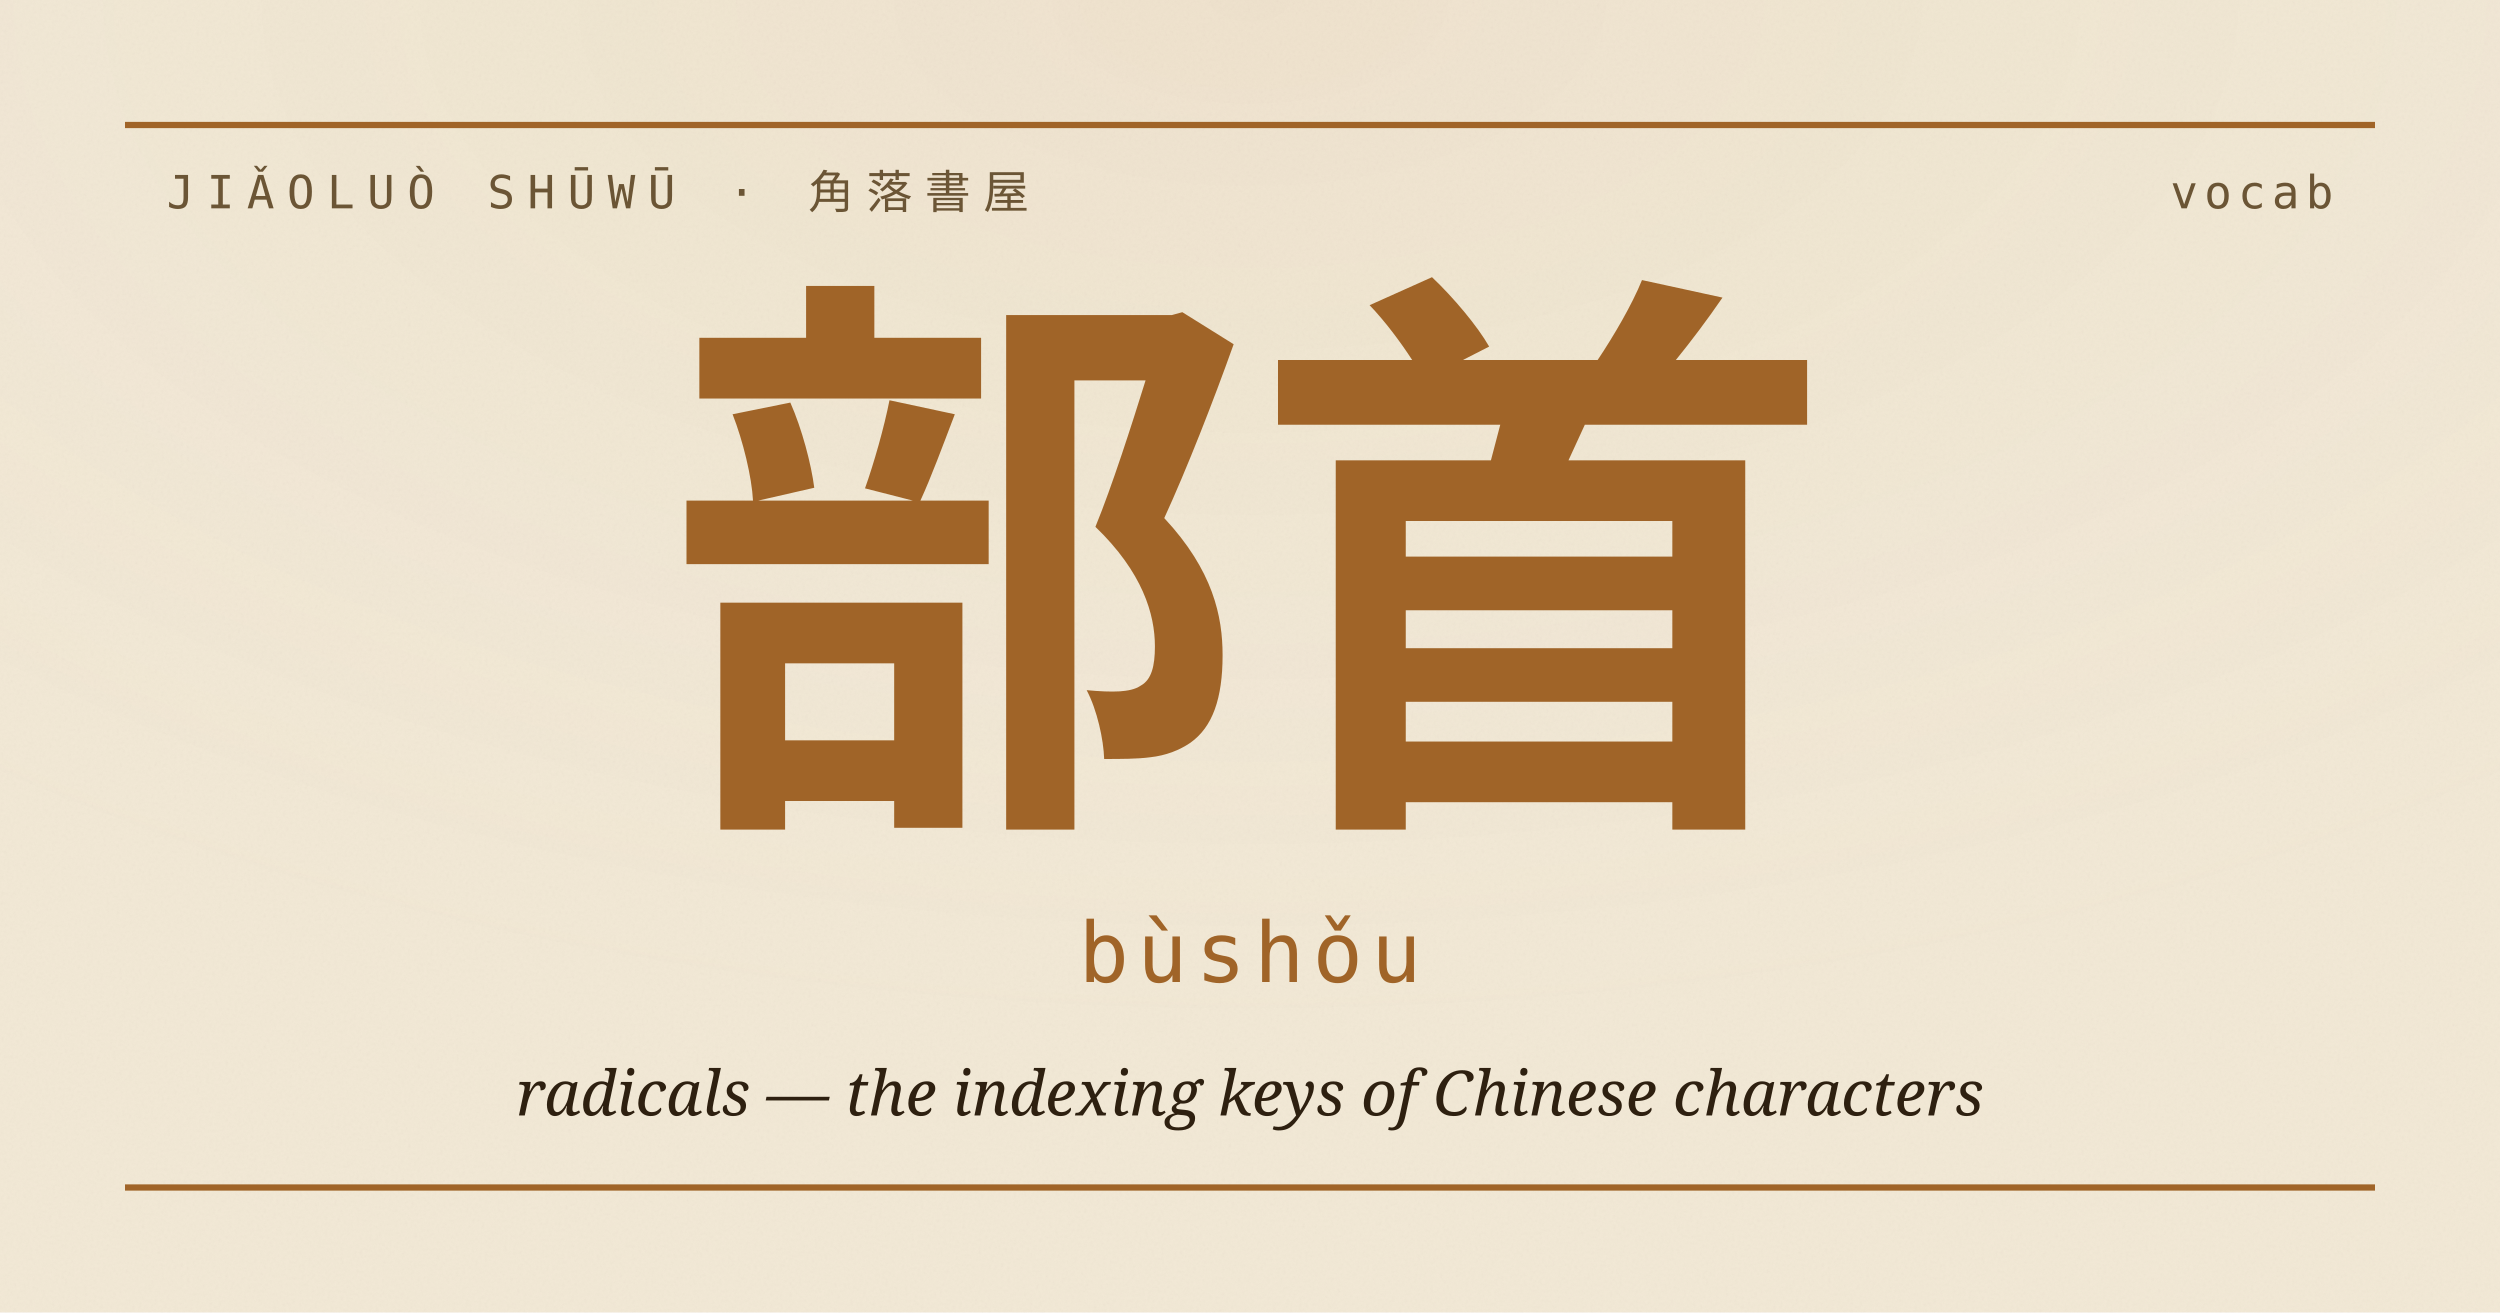
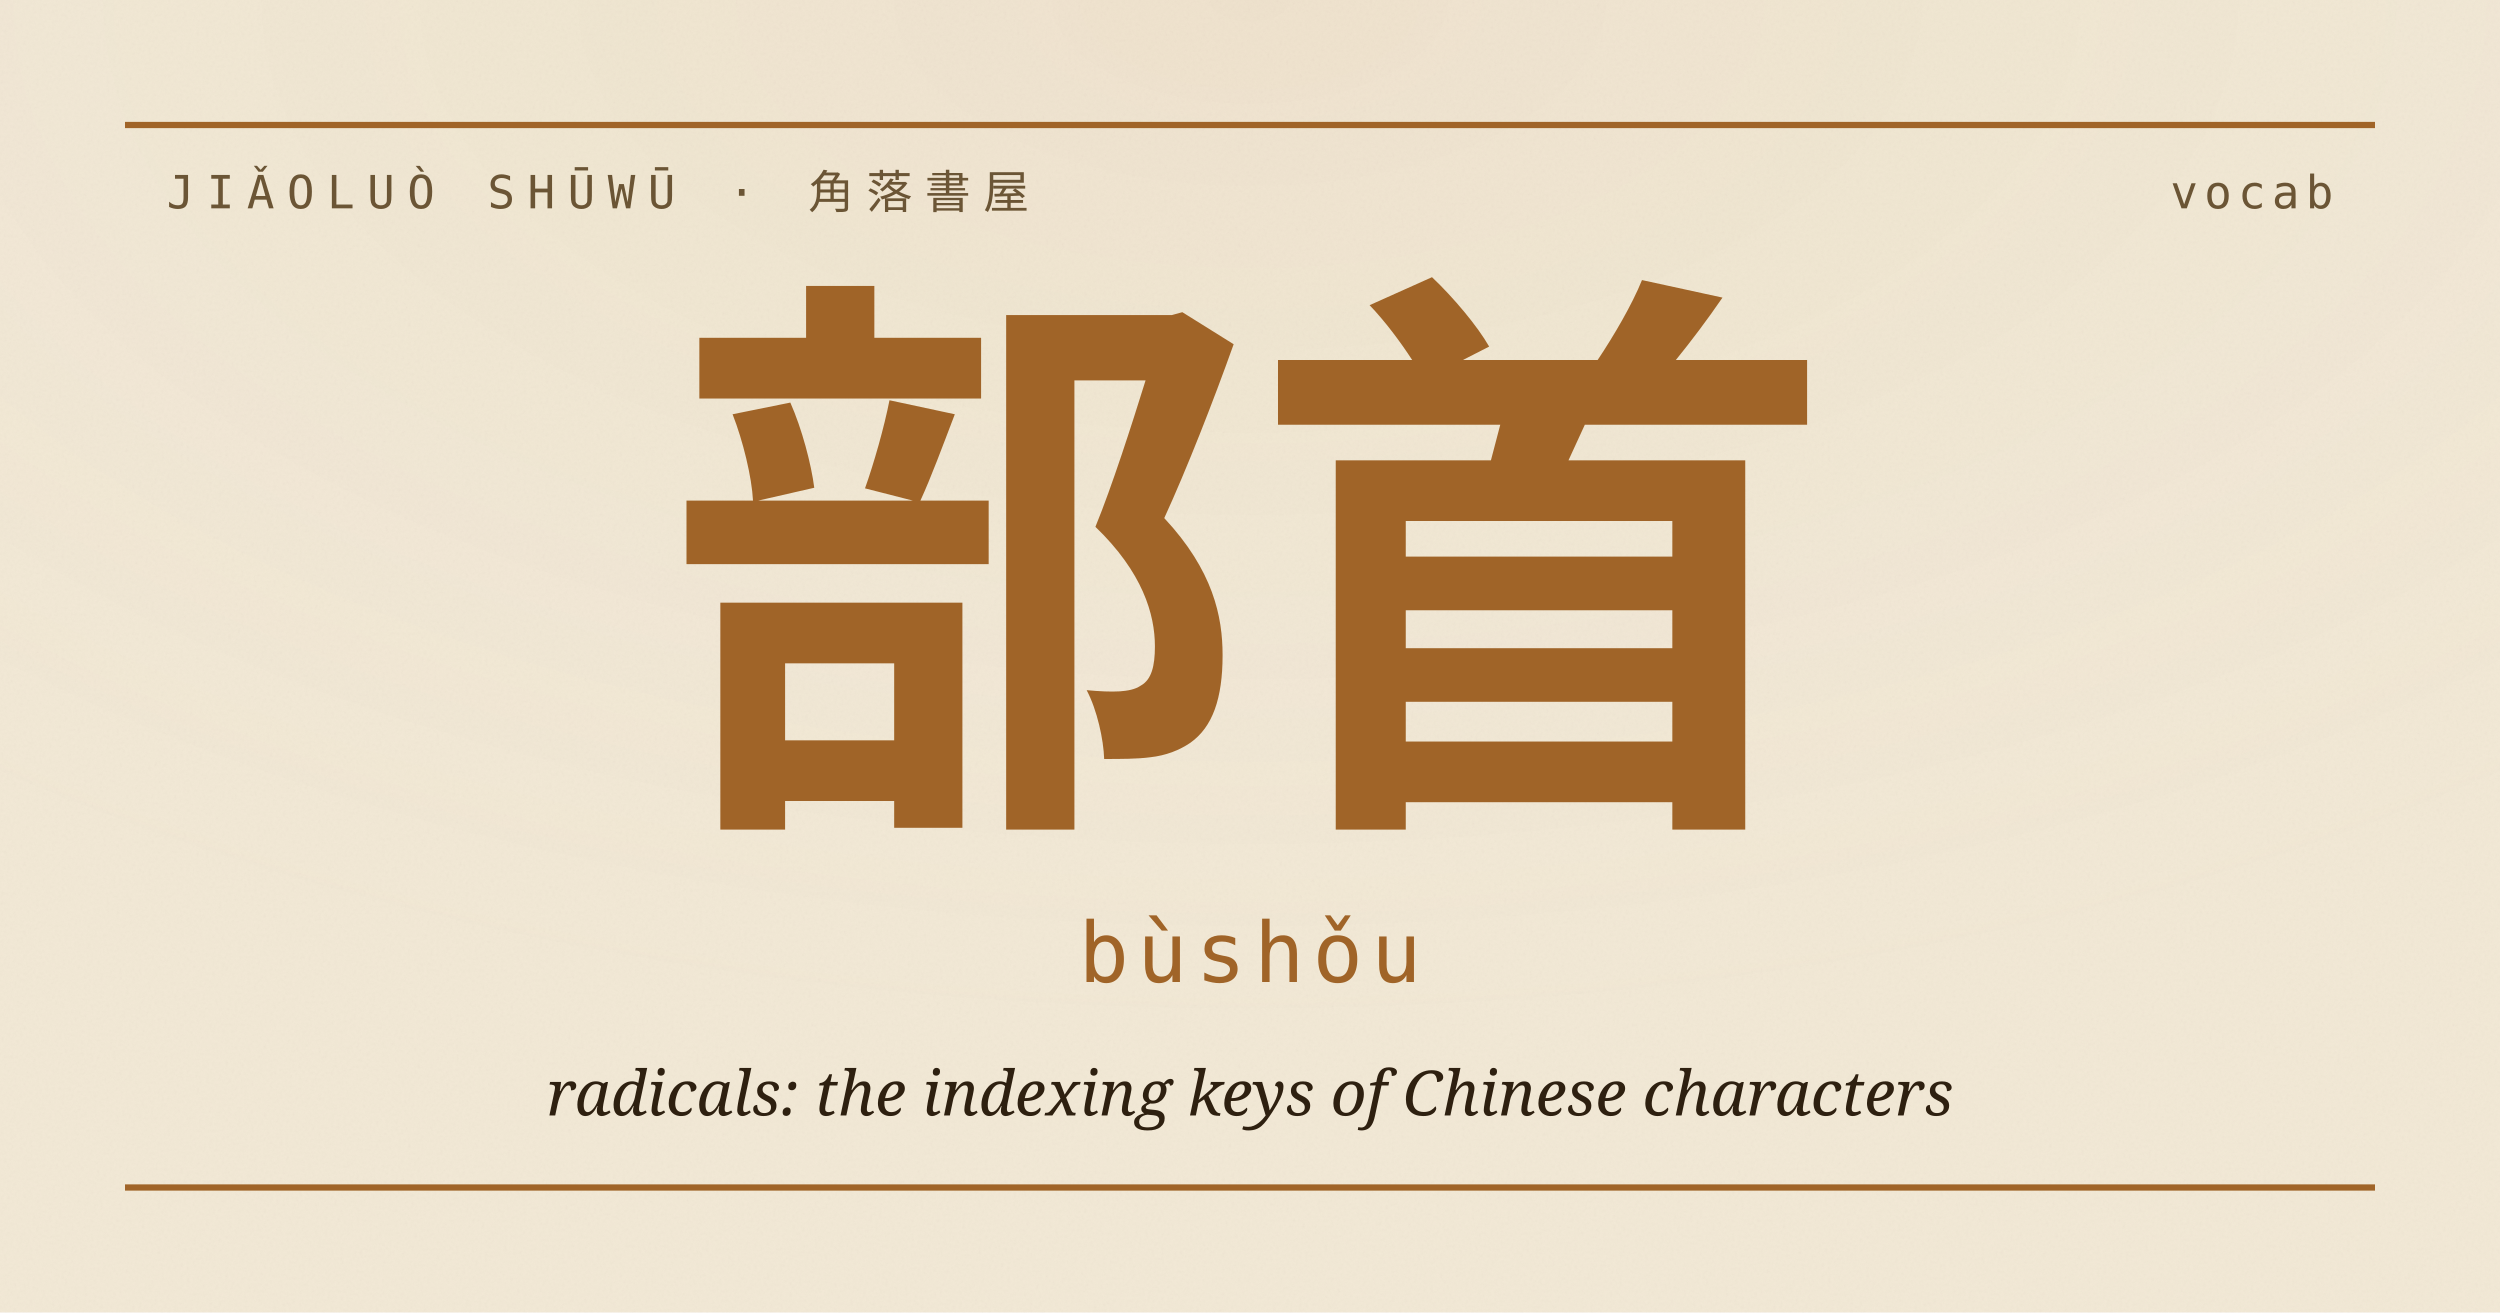
<svg xmlns="http://www.w3.org/2000/svg" viewBox="0 0 1200 630" width="1200" height="630">
  <defs>
    <filter id="paper">
      <feTurbulence type="fractalNoise" baseFrequency="0.65" numOctaves="5" stitchTiles="stitch" />
      <feColorMatrix type="saturate" values="0" />
    </filter>
    <radialGradient id="vignette" cx="50%" cy="0%" r="80%">
      <stop offset="0%" stop-color="#a06428" stop-opacity="0.05" />
      <stop offset="100%" stop-color="#f2e8d5" stop-opacity="0" />
    </radialGradient>
  </defs>
  <rect width="1200" height="630" fill="#f2e8d5" />
  <rect width="1200" height="630" fill="url(#vignette)" />
  <rect width="1200" height="630" filter="url(#paper)" opacity="0.06" />
  <line x1="60" y1="60" x2="1140" y2="60" stroke="#a06428" stroke-width="3" />
  <line x1="60" y1="570" x2="1140" y2="570" stroke="#a06428" stroke-width="3" />
  <text x="80" y="100" font-family="Inconsolata, monospace" font-size="22" letter-spacing="6" fill="#6b5535" text-transform="uppercase">JIǍOLUÒ SHŪWŪ · 角落書屋</text>
  <text x="1120" y="100" font-family="Inconsolata, monospace" font-size="22" letter-spacing="3" fill="#6b5535" text-anchor="end">vocab</text>
  <text x="600" y="275" font-family="Noto Serif SC, serif" font-size="280" font-weight="700" fill="#a06428" text-anchor="middle" dominant-baseline="middle">部首</text>
  <text x="600" y="460" font-family="Inconsolata, monospace" font-size="40" letter-spacing="4" fill="#a06428" text-anchor="middle" dominant-baseline="middle">bùshǒu</text>
-   <text x="600" y="525" font-family="EB Garamond, Georgia, serif" font-style="italic" font-size="30" fill="#2e2010" text-anchor="middle" dominant-baseline="middle">radicals — the indexing keys of Chinese characters</text>
+   <text x="600" y="525" font-family="EB Garamond, Georgia, serif" font-style="italic" font-size="30" fill="#2e2010" text-anchor="middle" dominant-baseline="middle">radicals: the indexing keys of Chinese characters</text>
</svg>
